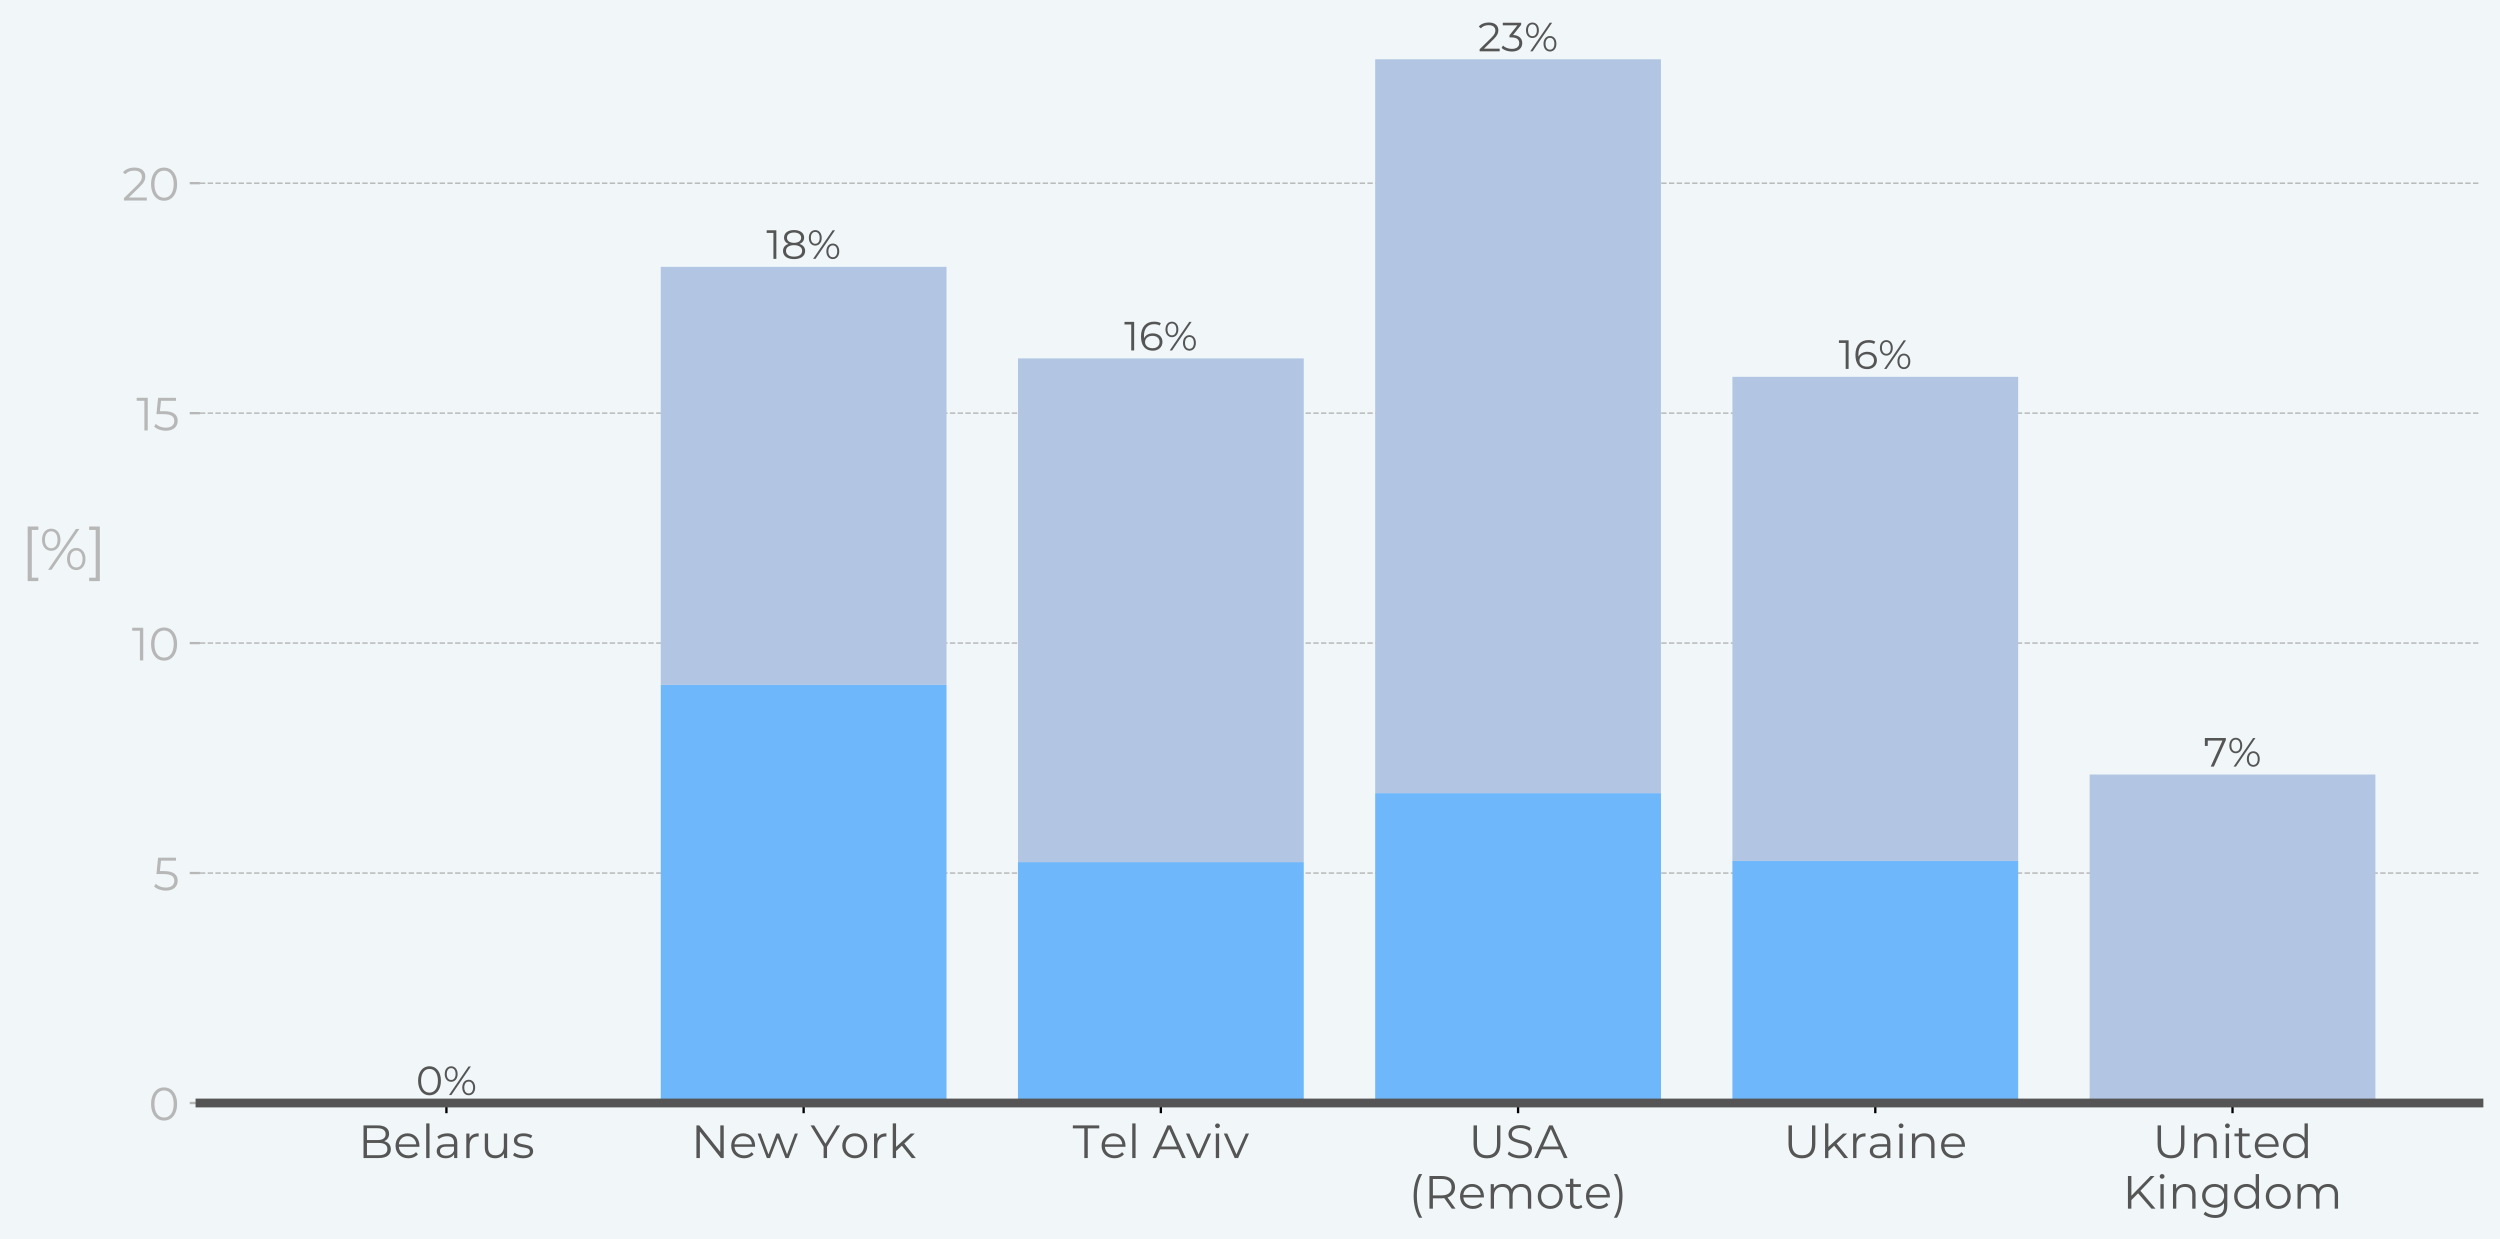
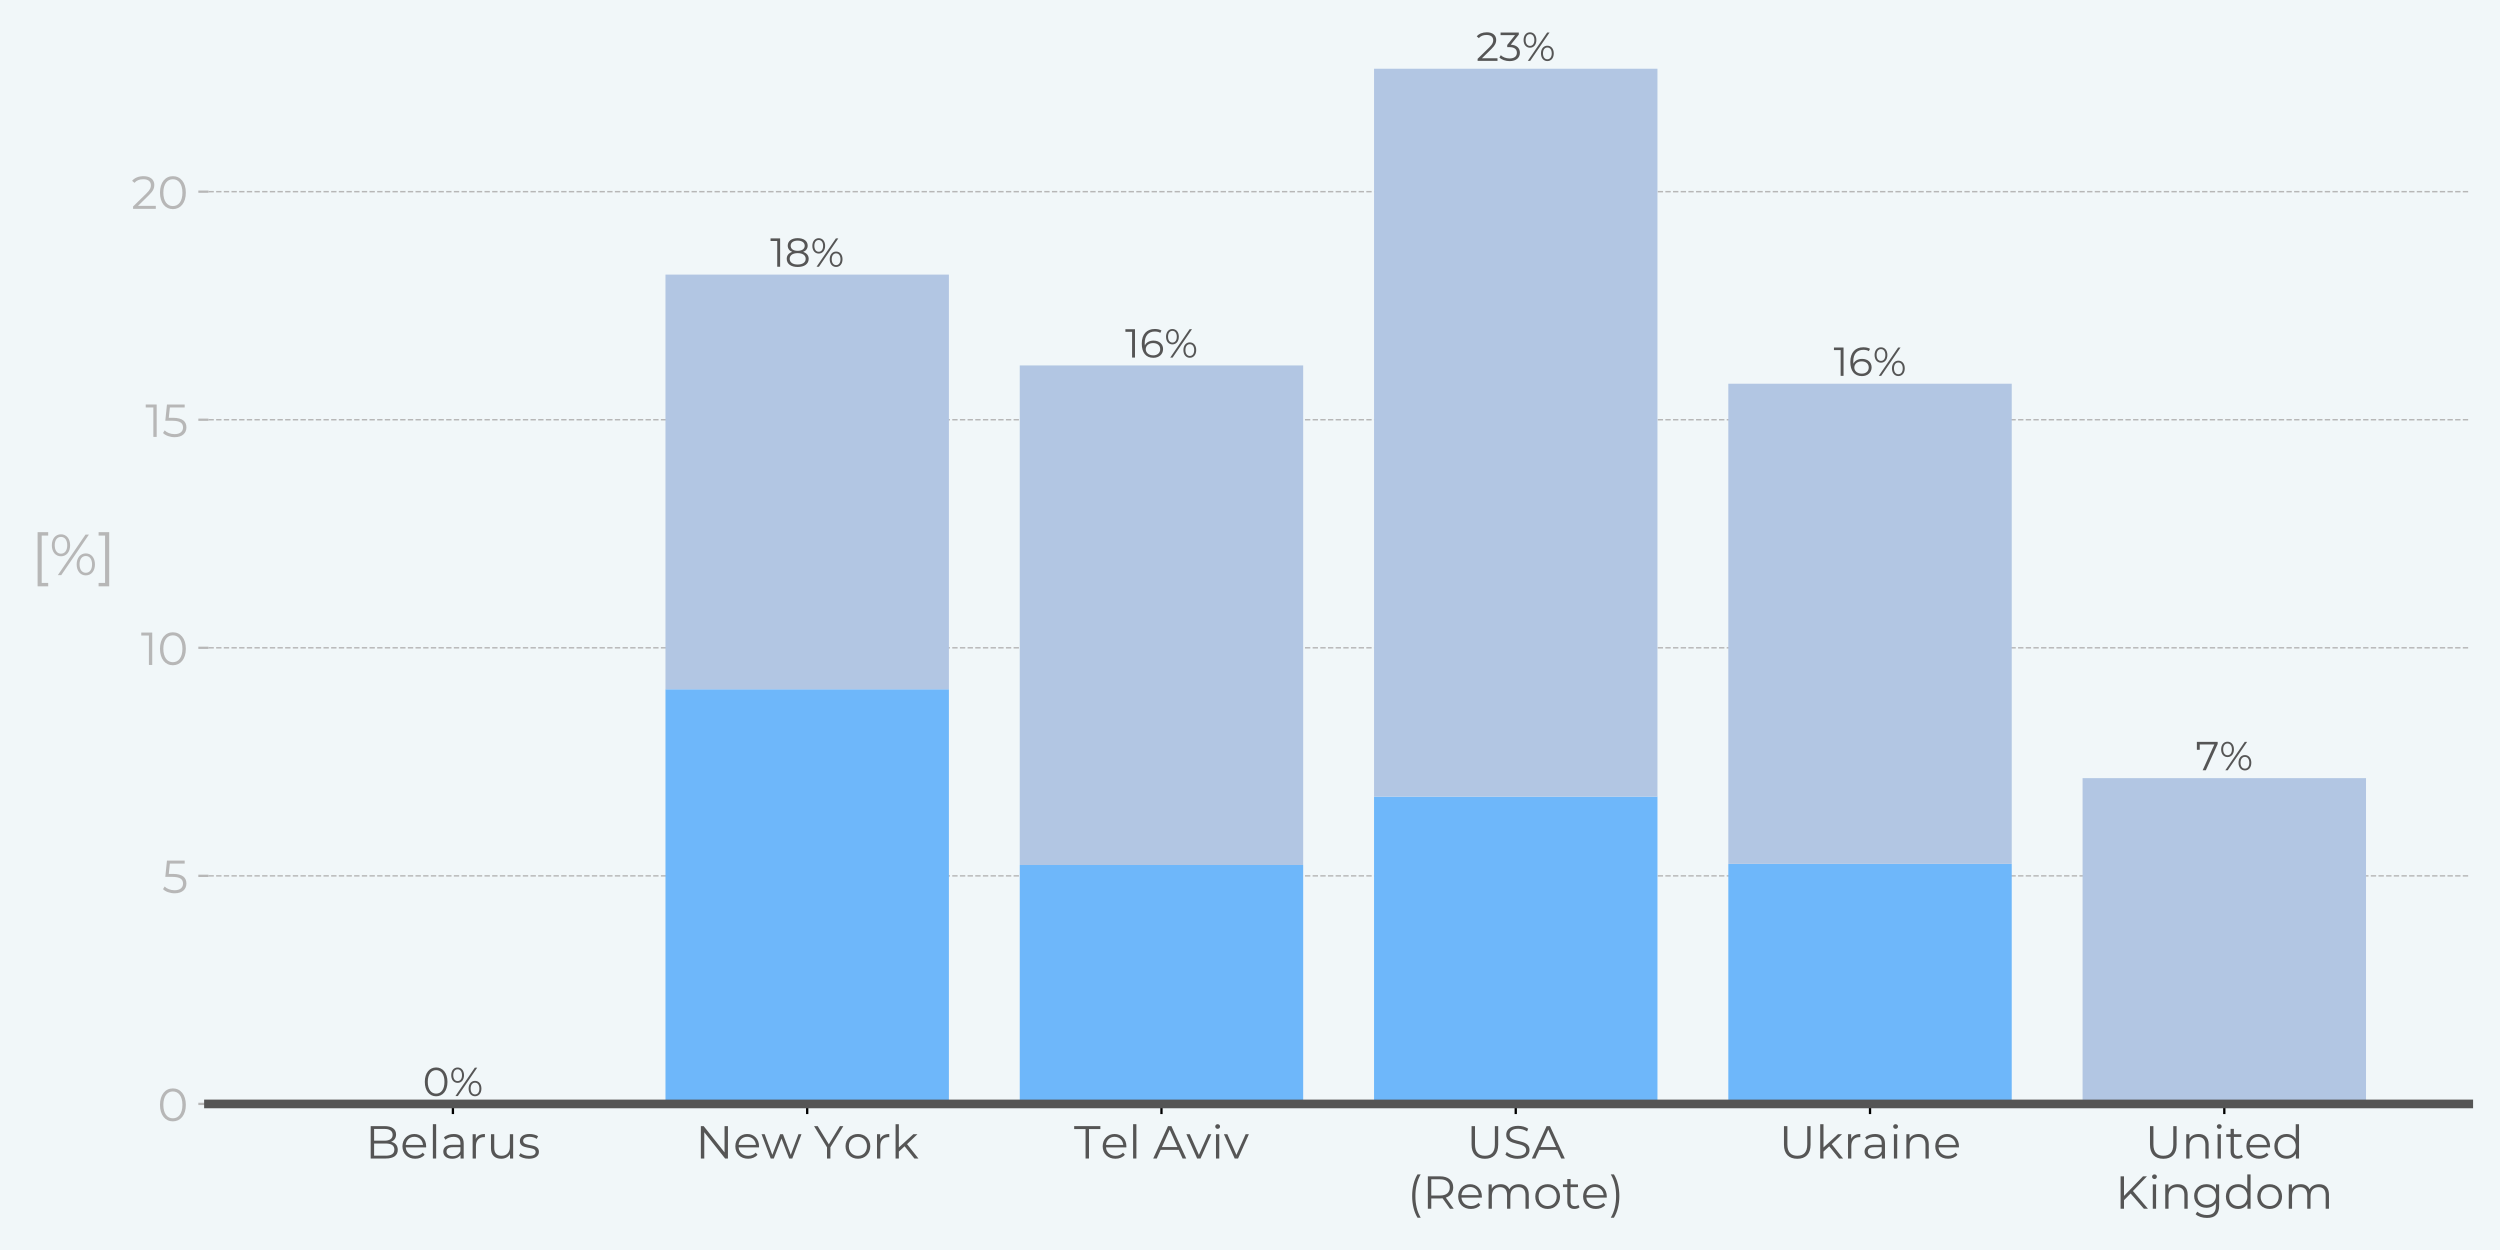
- <svg xmlns="http://www.w3.org/2000/svg" xmlns:xlink="http://www.w3.org/1999/xlink" width="856.885pt" height="424.667pt" viewBox="0 0 856.885 424.667" version="1.1">
+ <svg xmlns="http://www.w3.org/2000/svg" xmlns:xlink="http://www.w3.org/1999/xlink" width="864pt" height="432pt" viewBox="0 0 864 432" version="1.1">
  <defs>
    <style type="text/css">*{stroke-linejoin: round; stroke-linecap: butt}</style>
  </defs>
  <g id="figure_1">
    <g id="patch_1">
-       <path d="M 0 424.667  L 856.885 424.667  L 856.885 0  L 0 0  z " style="fill: #f1f7f9" />
+       <path d="M 0 432  L 864 432  L 864 0  L 0 0  z " style="fill: #f1f7f9" />
    </g>
    <g id="axes_1">
      <g id="patch_2">
-         <path d="M 68.53 378.057  L 849.685 378.057  L 849.685 20.305  L 68.53 20.305  z " style="fill: #f1f7f9" />
+         <path d="M 72.045 381.512  L 853.2 381.512  L 853.2 23.76  L 72.045 23.76  z " style="fill: #f1f7f9" />
      </g>
      <g id="matplotlib.axis_1">
        <g id="xtick_1">
          <g id="line2d_1">
            <defs>
-               <path id="m0fc521ccc3" d="M 0 0  L 0 3.5  " style="stroke: #000000; stroke-width: 0.8" />
+               <path id="me06972fac5" d="M 0 0  L 0 3.5  " style="stroke: #000000; stroke-width: 0.8" />
            </defs>
            <g>
-               <use xlink:href="#m0fc521ccc3" x="153.012" y="378.057" style="stroke: #000000; stroke-width: 0.8" />
+               <use xlink:href="#me06972fac5" x="156.527" y="381.512" style="stroke: #000000; stroke-width: 0.8" />
            </g>
          </g>
          <g id="text_1">
-             <g style="fill: #555555" transform="translate(122.771 396.9298)scale(0.16 -0.16)">
+             <g style="fill: #555555" transform="translate(126.286 400.3845)scale(0.16 -0.16)">
              <defs>
                <path id="Montserrat-Regular-42" d="M 3552 2310  C 3962 2477 4237 2816 4237 3328  C 4237 4058 3661 4480 2662 4480  L 730 4480  L 730 0  L 2790 0  C 3910 0 4474 435 4474 1197  C 4474 1805 4128 2182 3552 2310  z M 2630 4090  C 3347 4090 3763 3814 3763 3277  C 3763 2739 3347 2464 2630 2464  L 1203 2464  L 1203 4090  L 2630 4090  z M 2784 390  L 1203 390  L 1203 2074  L 2784 2074  C 3571 2074 4000 1818 4000 1235  C 4000 646 3571 390 2784 390  z " transform="scale(0.015625)" />
                <path id="Montserrat-Regular-65" d="M 3571 1683  C 3571 2694 2886 3392 1939 3392  C 992 3392 294 2682 294 1683  C 294 685 1011 -32 2061 -32  C 2592 -32 3059 160 3360 518  L 3104 813  C 2848 518 2483 371 2074 371  C 1338 371 800 838 749 1542  L 3565 1542  C 3565 1594 3571 1645 3571 1683  z M 1939 3002  C 2598 3002 3078 2541 3136 1882  L 749 1882  C 806 2541 1286 3002 1939 3002  z " transform="scale(0.015625)" />
                <path id="Montserrat-Regular-6c" d="M 634 0  L 1088 0  L 1088 4749  L 634 4749  L 634 0  z " transform="scale(0.015625)" />
                <path id="Montserrat-Regular-61" d="M 1811 3392  C 1280 3392 781 3226 442 2938  L 646 2598  C 922 2842 1331 2995 1766 2995  C 2394 2995 2720 2682 2720 2106  L 2720 1901  L 1651 1901  C 685 1901 352 1466 352 947  C 352 365 819 -32 1581 -32  C 2138 -32 2534 179 2739 525  L 2739 0  L 3174 0  L 3174 2086  C 3174 2957 2682 3392 1811 3392  z M 1651 326  C 1114 326 800 570 800 960  C 800 1306 1011 1562 1664 1562  L 2720 1562  L 2720 1011  C 2541 570 2163 326 1651 326  z " transform="scale(0.015625)" />
                <path id="Montserrat-Regular-72" d="M 1069 2707  L 1069 3366  L 634 3366  L 634 0  L 1088 0  L 1088 1715  C 1088 2509 1517 2957 2221 2957  C 2253 2957 2291 2950 2330 2950  L 2330 3392  C 1709 3392 1280 3155 1069 2707  z " transform="scale(0.015625)" />
                <path id="Montserrat-Regular-75" d="M 3213 3366  L 3213 1600  C 3213 832 2771 378 2067 378  C 1427 378 1056 742 1056 1459  L 1056 3366  L 602 3366  L 602 1414  C 602 448 1165 -32 2022 -32  C 2560 -32 2995 205 3232 614  L 3232 0  L 3667 0  L 3667 3366  L 3213 3366  z " transform="scale(0.015625)" />
                <path id="Montserrat-Regular-73" d="M 1536 -32  C 2413 -32 2925 346 2925 928  C 2925 2221 742 1536 742 2445  C 742 2765 1011 3002 1619 3002  C 1965 3002 2317 2918 2611 2714  L 2810 3078  C 2528 3270 2054 3392 1619 3392  C 762 3392 288 2982 288 2432  C 288 1101 2470 1792 2470 915  C 2470 582 2208 365 1568 365  C 1094 365 640 531 371 742  L 166 384  C 442 147 979 -32 1536 -32  z " transform="scale(0.015625)" />
              </defs>
              <use xlink:href="#Montserrat-Regular-42" />
              <use xlink:href="#Montserrat-Regular-65" x="75.4" />
              <use xlink:href="#Montserrat-Regular-6c" x="135.8" />
              <use xlink:href="#Montserrat-Regular-61" x="162.7" />
              <use xlink:href="#Montserrat-Regular-72" x="221.7" />
              <use xlink:href="#Montserrat-Regular-75" x="261.8" />
              <use xlink:href="#Montserrat-Regular-73" x="329.1" />
            </g>
          </g>
        </g>
        <g id="xtick_2">
          <g id="line2d_2">
            <g>
-               <use xlink:href="#m0fc521ccc3" x="275.45" y="378.057" style="stroke: #000000; stroke-width: 0.8" />
+               <use xlink:href="#me06972fac5" x="278.965" y="381.512" style="stroke: #000000; stroke-width: 0.8" />
            </g>
          </g>
          <g id="text_2">
-             <g style="fill: #555555" transform="translate(236.8741 396.9298)scale(0.16 -0.16)">
+             <g style="fill: #555555" transform="translate(240.3891 400.3845)scale(0.16 -0.16)">
              <defs>
                <path id="Montserrat-Regular-4e" d="M 4006 4480  L 4006 845  L 1120 4480  L 730 4480  L 730 0  L 1203 0  L 1203 3635  L 4083 0  L 4474 0  L 4474 4480  L 4006 4480  z " transform="scale(0.015625)" />
                <path id="Montserrat-Regular-77" d="M 5158 3366  L 4090 506  L 3014 3366  L 2624 3366  L 1542 506  L 486 3366  L 51 3366  L 1318 0  L 1747 0  L 2810 2758  L 3872 0  L 4301 0  L 5574 3366  L 5158 3366  z " transform="scale(0.015625)" />
                <path id="Montserrat-Regular-20" transform="scale(0.015625)" />
                <path id="Montserrat-Regular-59" d="M 4058 4480  L 3584 4480  L 2048 1965  L 512 4480  L 6 4480  L 1798 1549  L 1798 0  L 2266 0  L 2266 1549  L 4058 4480  z " transform="scale(0.015625)" />
                <path id="Montserrat-Regular-6f" d="M 2010 -32  C 2995 -32 3718 685 3718 1683  C 3718 2682 2995 3392 2010 3392  C 1024 3392 294 2682 294 1683  C 294 685 1024 -32 2010 -32  z M 2010 371  C 1293 371 755 896 755 1683  C 755 2470 1293 2995 2010 2995  C 2726 2995 3258 2470 3258 1683  C 3258 896 2726 371 2010 371  z " transform="scale(0.015625)" />
                <path id="Montserrat-Regular-6b" d="M 3238 0  L 3795 0  L 2221 1990  L 3661 3366  L 3098 3366  L 1088 1530  L 1088 4749  L 634 4749  L 634 0  L 1088 0  L 1088 960  L 1882 1690  L 3238 0  z " transform="scale(0.015625)" />
              </defs>
              <use xlink:href="#Montserrat-Regular-4e" />
              <use xlink:href="#Montserrat-Regular-65" x="81.3" />
              <use xlink:href="#Montserrat-Regular-77" x="141.7" />
              <use xlink:href="#Montserrat-Regular-20" x="229.6" />
              <use xlink:href="#Montserrat-Regular-59" x="255.8" />
              <use xlink:href="#Montserrat-Regular-6f" x="319.3" />
              <use xlink:href="#Montserrat-Regular-72" x="382" />
              <use xlink:href="#Montserrat-Regular-6b" x="422.1" />
            </g>
          </g>
        </g>
        <g id="xtick_3">
          <g id="line2d_3">
            <g>
-               <use xlink:href="#m0fc521ccc3" x="397.888" y="378.057" style="stroke: #000000; stroke-width: 0.8" />
+               <use xlink:href="#me06972fac5" x="401.403" y="381.512" style="stroke: #000000; stroke-width: 0.8" />
            </g>
          </g>
          <g id="text_3">
-             <g style="fill: #555555" transform="translate(367.6535 396.9298)scale(0.16 -0.16)">
+             <g style="fill: #555555" transform="translate(371.1685 400.3845)scale(0.16 -0.16)">
              <defs>
                <path id="Montserrat-Regular-54" d="M 1600 0  L 2074 0  L 2074 4070  L 3648 4070  L 3648 4480  L 26 4480  L 26 4070  L 1600 4070  L 1600 0  z " transform="scale(0.015625)" />
                <path id="Montserrat-Regular-41" d="M 4077 0  L 4576 0  L 2528 4480  L 2061 4480  L 13 0  L 506 0  L 1043 1197  L 3539 1197  L 4077 0  z M 1216 1581  L 2291 3987  L 3366 1581  L 1216 1581  z " transform="scale(0.015625)" />
                <path id="Montserrat-Regular-76" d="M 3014 3366  L 1741 499  L 480 3366  L 6 3366  L 1498 0  L 1965 0  L 3462 3366  L 3014 3366  z " transform="scale(0.015625)" />
                <path id="Montserrat-Regular-69" d="M 864 4102  C 1056 4102 1197 4250 1197 4435  C 1197 4608 1050 4749 864 4749  C 678 4749 531 4602 531 4429  C 531 4250 678 4102 864 4102  z M 634 0  L 1088 0  L 1088 3366  L 634 3366  L 634 0  z " transform="scale(0.015625)" />
              </defs>
              <use xlink:href="#Montserrat-Regular-54" />
              <use xlink:href="#Montserrat-Regular-65" x="57.4" />
              <use xlink:href="#Montserrat-Regular-6c" x="117.8" />
              <use xlink:href="#Montserrat-Regular-20" x="144.7" />
              <use xlink:href="#Montserrat-Regular-41" x="170.9" />
              <use xlink:href="#Montserrat-Regular-76" x="242.6" />
              <use xlink:href="#Montserrat-Regular-69" x="296.8" />
              <use xlink:href="#Montserrat-Regular-76" x="323.7" />
            </g>
          </g>
        </g>
        <g id="xtick_4">
          <g id="line2d_4">
            <g>
-               <use xlink:href="#m0fc521ccc3" x="520.327" y="378.057" style="stroke: #000000; stroke-width: 0.8" />
+               <use xlink:href="#me06972fac5" x="523.842" y="381.512" style="stroke: #000000; stroke-width: 0.8" />
            </g>
          </g>
          <g id="text_4">
-             <g style="fill: #555555" transform="translate(503.334 396.9298)scale(0.16 -0.16)">
+             <g style="fill: #555555" transform="translate(506.849 400.3845)scale(0.16 -0.16)">
              <defs>
                <path id="Montserrat-Regular-55" d="M 2534 -38  C 3680 -38 4371 627 4371 1914  L 4371 4480  L 3910 4480  L 3910 1933  C 3910 870 3411 384 2534 384  C 1664 384 1165 870 1165 1933  L 1165 4480  L 691 4480  L 691 1914  C 691 627 1389 -38 2534 -38  z " transform="scale(0.015625)" />
                <path id="Montserrat-Regular-53" d="M 1965 -38  C 3110 -38 3635 525 3635 1184  C 3635 2816 877 2074 877 3302  C 877 3750 1242 4115 2061 4115  C 2458 4115 2906 3994 3290 3744  L 3450 4122  C 3091 4371 2566 4518 2061 4518  C 922 4518 410 3949 410 3290  C 410 1632 3168 2387 3168 1158  C 3168 717 2803 365 1965 365  C 1376 365 806 595 486 909  L 301 544  C 634 198 1293 -38 1965 -38  z " transform="scale(0.015625)" />
              </defs>
              <use xlink:href="#Montserrat-Regular-55" />
              <use xlink:href="#Montserrat-Regular-53" x="79.2" />
              <use xlink:href="#Montserrat-Regular-41" x="140.7" />
            </g>
-             <g style="fill: #555555" transform="translate(482.8615 414.2818)scale(0.16 -0.16)">
+             <g style="fill: #555555" transform="translate(486.3765 417.7365)scale(0.16 -0.16)">
              <defs>
                <path id="Montserrat-Regular-28" d="M 1408 -1242  L 1843 -1242  C 1338 -365 1114 614 1114 1754  C 1114 2893 1338 3872 1843 4749  L 1408 4749  C 934 3987 666 2931 666 1754  C 666 576 934 -467 1408 -1242  z " transform="scale(0.015625)" />
                <path id="Montserrat-Regular-52" d="M 4307 0  L 3213 1536  C 3866 1747 4237 2240 4237 2944  C 4237 3904 3546 4480 2406 4480  L 730 4480  L 730 0  L 1203 0  L 1203 1421  L 2406 1421  C 2534 1421 2650 1427 2765 1440  L 3789 0  L 4307 0  z M 2394 1824  L 1203 1824  L 1203 4070  L 2394 4070  C 3290 4070 3763 3661 3763 2944  C 3763 2240 3290 1824 2394 1824  z " transform="scale(0.015625)" />
                <path id="Montserrat-Regular-6d" d="M 4832 3392  C 4224 3392 3744 3117 3501 2682  C 3296 3155 2861 3392 2304 3392  C 1741 3392 1306 3155 1069 2752  L 1069 3366  L 634 3366  L 634 0  L 1088 0  L 1088 1766  C 1088 2534 1530 2982 2214 2982  C 2829 2982 3187 2618 3187 1907  L 3187 0  L 3642 0  L 3642 1766  C 3642 2534 4077 2982 4768 2982  C 5376 2982 5734 2618 5734 1907  L 5734 0  L 6189 0  L 6189 1952  C 6189 2918 5651 3392 4832 3392  z " transform="scale(0.015625)" />
                <path id="Montserrat-Regular-74" d="M 2246 531  C 2118 416 1933 358 1747 358  C 1370 358 1165 576 1165 973  L 1165 2982  L 2189 2982  L 2189 3366  L 1165 3366  L 1165 4102  L 710 4102  L 710 3366  L 109 3366  L 109 2982  L 710 2982  L 710 947  C 710 326 1062 -32 1696 -32  C 1958 -32 2227 45 2406 205  L 2246 531  z " transform="scale(0.015625)" />
                <path id="Montserrat-Regular-29" d="M 691 -1242  C 1171 -467 1440 576 1440 1754  C 1440 2931 1171 3987 691 4749  L 256 4749  C 768 3872 992 2893 992 1754  C 992 614 768 -365 256 -1242  L 691 -1242  z " transform="scale(0.015625)" />
              </defs>
              <use xlink:href="#Montserrat-Regular-28" />
              <use xlink:href="#Montserrat-Regular-52" x="32.9" />
              <use xlink:href="#Montserrat-Regular-65" x="105.2" />
              <use xlink:href="#Montserrat-Regular-6d" x="165.6" />
              <use xlink:href="#Montserrat-Regular-6f" x="271.7" />
              <use xlink:href="#Montserrat-Regular-74" x="334.4" />
              <use xlink:href="#Montserrat-Regular-65" x="375" />
              <use xlink:href="#Montserrat-Regular-29" x="435.4" />
            </g>
          </g>
        </g>
        <g id="xtick_5">
          <g id="line2d_5">
            <g>
-               <use xlink:href="#m0fc521ccc3" x="642.765" y="378.057" style="stroke: #000000; stroke-width: 0.8" />
+               <use xlink:href="#me06972fac5" x="646.28" y="381.512" style="stroke: #000000; stroke-width: 0.8" />
            </g>
          </g>
          <g id="text_5">
-             <g style="fill: #555555" transform="translate(611.2921 396.9298)scale(0.16 -0.16)">
+             <g style="fill: #555555" transform="translate(614.8071 400.3845)scale(0.16 -0.16)">
              <defs>
                <path id="Montserrat-Regular-6e" d="M 2349 3392  C 1766 3392 1312 3155 1069 2746  L 1069 3366  L 634 3366  L 634 0  L 1088 0  L 1088 1766  C 1088 2534 1542 2982 2266 2982  C 2906 2982 3277 2618 3277 1907  L 3277 0  L 3731 0  L 3731 1952  C 3731 2918 3168 3392 2349 3392  z " transform="scale(0.015625)" />
              </defs>
              <use xlink:href="#Montserrat-Regular-55" />
              <use xlink:href="#Montserrat-Regular-6b" x="79.2" />
              <use xlink:href="#Montserrat-Regular-72" x="139.3" />
              <use xlink:href="#Montserrat-Regular-61" x="179.4" />
              <use xlink:href="#Montserrat-Regular-69" x="238.4" />
              <use xlink:href="#Montserrat-Regular-6e" x="265.3" />
              <use xlink:href="#Montserrat-Regular-65" x="333" />
            </g>
          </g>
        </g>
        <g id="xtick_6">
          <g id="line2d_6">
            <g>
-               <use xlink:href="#m0fc521ccc3" x="765.203" y="378.057" style="stroke: #000000; stroke-width: 0.8" />
+               <use xlink:href="#me06972fac5" x="768.718" y="381.512" style="stroke: #000000; stroke-width: 0.8" />
            </g>
          </g>
          <g id="text_6">
-             <g style="fill: #555555" transform="translate(737.794 396.9298)scale(0.16 -0.16)">
+             <g style="fill: #555555" transform="translate(741.309 400.3845)scale(0.16 -0.16)">
              <defs>
                <path id="Montserrat-Regular-64" d="M 3251 4749  L 3251 2726  C 2970 3162 2509 3392 1971 3392  C 1011 3392 294 2701 294 1683  C 294 666 1011 -32 1971 -32  C 2528 -32 2995 211 3270 666  L 3270 0  L 3706 0  L 3706 4749  L 3251 4749  z M 2010 371  C 1293 371 755 896 755 1683  C 755 2470 1293 2995 2010 2995  C 2720 2995 3258 2470 3258 1683  C 3258 896 2720 371 2010 371  z " transform="scale(0.015625)" />
              </defs>
              <use xlink:href="#Montserrat-Regular-55" />
              <use xlink:href="#Montserrat-Regular-6e" x="79.2" />
              <use xlink:href="#Montserrat-Regular-69" x="146.9" />
              <use xlink:href="#Montserrat-Regular-74" x="173.8" />
              <use xlink:href="#Montserrat-Regular-65" x="214.4" />
              <use xlink:href="#Montserrat-Regular-64" x="274.8" />
            </g>
-             <g style="fill: #555555" transform="translate(727.5315 414.2818)scale(0.16 -0.16)">
+             <g style="fill: #555555" transform="translate(731.0465 417.7365)scale(0.16 -0.16)">
              <defs>
                <path id="Montserrat-Regular-4b" d="M 3949 0  L 4512 0  L 2438 2451  L 4378 4480  L 3834 4480  L 1203 1773  L 1203 4480  L 730 4480  L 730 0  L 1203 0  L 1203 1178  L 2118 2106  L 3949 0  z " transform="scale(0.015625)" />
                <path id="Montserrat-Regular-67" d="M 3315 3366  L 3315 2720  C 3034 3162 2547 3392 1984 3392  C 1024 3392 294 2733 294 1766  C 294 800 1024 128 1984 128  C 2534 128 3014 352 3296 781  L 3296 352  C 3296 -480 2906 -870 2054 -870  C 1536 -870 1050 -698 730 -410  L 499 -755  C 851 -1088 1453 -1274 2067 -1274  C 3181 -1274 3750 -749 3750 410  L 3750 3366  L 3315 3366  z M 2029 531  C 1286 531 755 1037 755 1766  C 755 2496 1286 2995 2029 2995  C 2771 2995 3309 2496 3309 1766  C 3309 1037 2771 531 2029 531  z " transform="scale(0.015625)" />
              </defs>
              <use xlink:href="#Montserrat-Regular-4b" />
              <use xlink:href="#Montserrat-Regular-69" x="71.1" />
              <use xlink:href="#Montserrat-Regular-6e" x="98" />
              <use xlink:href="#Montserrat-Regular-67" x="165.7" />
              <use xlink:href="#Montserrat-Regular-64" x="234.3" />
              <use xlink:href="#Montserrat-Regular-6f" x="302.1" />
              <use xlink:href="#Montserrat-Regular-6d" x="364.8" />
            </g>
          </g>
        </g>
      </g>
      <g id="matplotlib.axis_2">
        <g id="ytick_1">
          <g id="line2d_7">
-             <path d="M 68.53 378.057  L 849.685 378.057  " clip-path="url(#p1a3e13f0b2)" style="fill: none; stroke-dasharray: 1.85,0.8; stroke-dashoffset: 0; stroke: #b7b7b7; stroke-width: 0.5" />
+             <path d="M 72.045 381.512  L 853.2 381.512  " clip-path="url(#p0a7e6f81b8)" style="fill: none; stroke-dasharray: 1.85,0.8; stroke-dashoffset: 0; stroke: #b7b7b7; stroke-width: 0.5" />
          </g>
          <g id="line2d_8">
            <defs>
-               <path id="m23884f35d0" d="M 0 0  L -3.5 0  " style="stroke: #b7b7b7; stroke-width: 0.8" />
+               <path id="mbab32d7c74" d="M 0 0  L -3.5 0  " style="stroke: #b7b7b7; stroke-width: 0.8" />
            </defs>
            <g>
-               <use xlink:href="#m23884f35d0" x="68.53" y="378.057" style="fill: #b7b7b7; stroke: #b7b7b7; stroke-width: 0.8" />
+               <use xlink:href="#mbab32d7c74" x="72.045" y="381.512" style="fill: #b7b7b7; stroke: #b7b7b7; stroke-width: 0.8" />
            </g>
          </g>
          <g id="text_7">
-             <g style="fill: #b7b7b7" transform="translate(50.9375 383.9936)scale(0.16 -0.16)">
+             <g style="fill: #b7b7b7" transform="translate(54.4525 387.4482)scale(0.16 -0.16)">
              <defs>
                <path id="Montserrat-Regular-30" d="M 2118 -38  C 3155 -38 3910 813 3910 2240  C 3910 3667 3155 4518 2118 4518  C 1082 4518 333 3667 333 2240  C 333 813 1082 -38 2118 -38  z M 2118 384  C 1338 384 800 1043 800 2240  C 800 3437 1338 4096 2118 4096  C 2899 4096 3437 3437 3437 2240  C 3437 1043 2899 384 2118 384  z " transform="scale(0.015625)" />
              </defs>
              <use xlink:href="#Montserrat-Regular-30" />
            </g>
          </g>
        </g>
        <g id="ytick_2">
          <g id="line2d_9">
-             <path d="M 68.53 299.24  L 849.685 299.24  " clip-path="url(#p1a3e13f0b2)" style="fill: none; stroke-dasharray: 1.85,0.8; stroke-dashoffset: 0; stroke: #b7b7b7; stroke-width: 0.5" />
+             <path d="M 72.045 302.695  L 853.2 302.695  " clip-path="url(#p0a7e6f81b8)" style="fill: none; stroke-dasharray: 1.85,0.8; stroke-dashoffset: 0; stroke: #b7b7b7; stroke-width: 0.5" />
          </g>
          <g id="line2d_10">
            <g>
-               <use xlink:href="#m23884f35d0" x="68.53" y="299.24" style="fill: #b7b7b7; stroke: #b7b7b7; stroke-width: 0.8" />
+               <use xlink:href="#mbab32d7c74" x="72.045" y="302.695" style="fill: #b7b7b7; stroke: #b7b7b7; stroke-width: 0.8" />
            </g>
          </g>
          <g id="text_8">
-             <g style="fill: #b7b7b7" transform="translate(52.475 305.1763)scale(0.16 -0.16)">
+             <g style="fill: #b7b7b7" transform="translate(55.99 308.631)scale(0.16 -0.16)">
              <defs>
                <path id="Montserrat-Regular-35" d="M 1510 2643  L 934 2643  L 1088 4070  L 3136 4070  L 3136 4480  L 685 4480  L 454 2234  L 1408 2234  C 2547 2234 2906 1875 2906 1299  C 2906 755 2502 384 1741 384  C 1165 384 653 602 365 902  L 141 538  C 486 186 1101 -38 1747 -38  C 2842 -38 3373 557 3373 1318  C 3373 2112 2861 2643 1510 2643  z " transform="scale(0.015625)" />
              </defs>
              <use xlink:href="#Montserrat-Regular-35" />
            </g>
          </g>
        </g>
        <g id="ytick_3">
          <g id="line2d_11">
-             <path d="M 68.53 220.423  L 849.685 220.423  " clip-path="url(#p1a3e13f0b2)" style="fill: none; stroke-dasharray: 1.85,0.8; stroke-dashoffset: 0; stroke: #b7b7b7; stroke-width: 0.5" />
+             <path d="M 72.045 223.878  L 853.2 223.878  " clip-path="url(#p0a7e6f81b8)" style="fill: none; stroke-dasharray: 1.85,0.8; stroke-dashoffset: 0; stroke: #b7b7b7; stroke-width: 0.5" />
          </g>
          <g id="line2d_12">
            <g>
-               <use xlink:href="#m23884f35d0" x="68.53" y="220.423" style="fill: #b7b7b7; stroke: #b7b7b7; stroke-width: 0.8" />
+               <use xlink:href="#mbab32d7c74" x="72.045" y="223.878" style="fill: #b7b7b7; stroke: #b7b7b7; stroke-width: 0.8" />
            </g>
          </g>
          <g id="text_9">
-             <g style="fill: #b7b7b7" transform="translate(45.1625 226.3591)scale(0.16 -0.16)">
+             <g style="fill: #b7b7b7" transform="translate(48.6775 229.8138)scale(0.16 -0.16)">
              <defs>
                <path id="Montserrat-Regular-31" d="M 58 4480  L 58 4070  L 1114 4070  L 1114 0  L 1574 0  L 1574 4480  L 58 4480  z " transform="scale(0.015625)" />
              </defs>
              <use xlink:href="#Montserrat-Regular-31" />
              <use xlink:href="#Montserrat-Regular-30" x="36.1" />
            </g>
          </g>
        </g>
        <g id="ytick_4">
          <g id="line2d_13">
-             <path d="M 68.53 141.606  L 849.685 141.606  " clip-path="url(#p1a3e13f0b2)" style="fill: none; stroke-dasharray: 1.85,0.8; stroke-dashoffset: 0; stroke: #b7b7b7; stroke-width: 0.5" />
+             <path d="M 72.045 145.06  L 853.2 145.06  " clip-path="url(#p0a7e6f81b8)" style="fill: none; stroke-dasharray: 1.85,0.8; stroke-dashoffset: 0; stroke: #b7b7b7; stroke-width: 0.5" />
          </g>
          <g id="line2d_14">
            <g>
-               <use xlink:href="#m23884f35d0" x="68.53" y="141.606" style="fill: #b7b7b7; stroke: #b7b7b7; stroke-width: 0.8" />
+               <use xlink:href="#mbab32d7c74" x="72.045" y="145.06" style="fill: #b7b7b7; stroke: #b7b7b7; stroke-width: 0.8" />
            </g>
          </g>
          <g id="text_10">
-             <g style="fill: #b7b7b7" transform="translate(46.7 147.5419)scale(0.16 -0.16)">
+             <g style="fill: #b7b7b7" transform="translate(50.215 150.9965)scale(0.16 -0.16)">
              <use xlink:href="#Montserrat-Regular-31" />
              <use xlink:href="#Montserrat-Regular-35" x="36.1" />
            </g>
          </g>
        </g>
        <g id="ytick_5">
          <g id="line2d_15">
-             <path d="M 68.53 62.788  L 849.685 62.788  " clip-path="url(#p1a3e13f0b2)" style="fill: none; stroke-dasharray: 1.85,0.8; stroke-dashoffset: 0; stroke: #b7b7b7; stroke-width: 0.5" />
+             <path d="M 72.045 66.243  L 853.2 66.243  " clip-path="url(#p0a7e6f81b8)" style="fill: none; stroke-dasharray: 1.85,0.8; stroke-dashoffset: 0; stroke: #b7b7b7; stroke-width: 0.5" />
          </g>
          <g id="line2d_16">
            <g>
-               <use xlink:href="#m23884f35d0" x="68.53" y="62.788" style="fill: #b7b7b7; stroke: #b7b7b7; stroke-width: 0.8" />
+               <use xlink:href="#mbab32d7c74" x="72.045" y="66.243" style="fill: #b7b7b7; stroke: #b7b7b7; stroke-width: 0.8" />
            </g>
          </g>
          <g id="text_11">
-             <g style="fill: #b7b7b7" transform="translate(41.85 68.72461)scale(0.16 -0.16)">
+             <g style="fill: #b7b7b7" transform="translate(45.365 72.1793)scale(0.16 -0.16)">
              <defs>
                <path id="Montserrat-Regular-32" d="M 928 410  L 2451 1907  C 3053 2496 3187 2880 3187 3309  C 3187 4058 2611 4518 1702 4518  C 1018 4518 461 4288 115 3878  L 442 3597  C 736 3936 1139 4096 1664 4096  C 2349 4096 2714 3776 2714 3258  C 2714 2950 2618 2650 2112 2150  L 250 326  L 250 0  L 3392 0  L 3392 410  L 928 410  z " transform="scale(0.015625)" />
              </defs>
              <use xlink:href="#Montserrat-Regular-32" />
              <use xlink:href="#Montserrat-Regular-30" x="56.8" />
            </g>
          </g>
        </g>
        <g id="text_12">
-           <g style="fill: #b7b7b7" transform="translate(7.2 195.3001)scale(0.2 -0.2)">
+           <g style="fill: #b7b7b7" transform="translate(10.715 198.7548)scale(0.2 -0.2)">
            <defs>
              <path id="Montserrat-Regular-5b" d="M 730 -1242  L 1901 -1242  L 1901 -864  L 1184 -864  L 1184 4371  L 1901 4371  L 1901 4749  L 730 4749  L 730 -1242  z " transform="scale(0.015625)" />
              <path id="Montserrat-Regular-25" d="M 1280 2080  C 1875 2080 2291 2560 2291 3296  C 2291 4032 1875 4512 1280 4512  C 678 4512 269 4026 269 3296  C 269 2566 678 2080 1280 2080  z M 934 0  L 1312 0  L 4371 4480  L 3994 4480  L 934 0  z M 1280 2368  C 858 2368 589 2720 589 3296  C 589 3872 858 4224 1280 4224  C 1696 4224 1971 3878 1971 3296  C 1971 2714 1696 2368 1280 2368  z M 4026 -32  C 4627 -32 5037 454 5037 1184  C 5037 1914 4627 2400 4026 2400  C 3430 2400 3014 1914 3014 1184  C 3014 454 3430 -32 4026 -32  z M 4026 256  C 3610 256 3334 602 3334 1184  C 3334 1766 3610 2112 4026 2112  C 4448 2112 4717 1760 4717 1184  C 4717 608 4448 256 4026 256  z " transform="scale(0.015625)" />
              <path id="Montserrat-Regular-5d" d="M 1306 -1242  L 1306 4749  L 134 4749  L 134 4371  L 851 4371  L 851 -864  L 134 -864  L 134 -1242  L 1306 -1242  z " transform="scale(0.015625)" />
            </defs>
            <use xlink:href="#Montserrat-Regular-5b" />
            <use xlink:href="#Montserrat-Regular-25" x="31.8" />
            <use xlink:href="#Montserrat-Regular-5d" x="114.7" />
          </g>
        </g>
      </g>
      <g id="patch_3">
-         <path d="M 104.037 378.057  L 201.988 378.057  L 201.988 378.057  L 104.037 378.057  z " clip-path="url(#p1a3e13f0b2)" style="fill: #6eb7fa" />
+         <path d="M 107.552 381.512  L 205.503 381.512  L 205.503 381.512  L 107.552 381.512  z " clip-path="url(#p0a7e6f81b8)" style="fill: #6eb7fa" />
      </g>
      <g id="patch_4">
-         <path d="M 226.475 378.057  L 324.426 378.057  L 324.426 234.753  L 226.475 234.753  z " clip-path="url(#p1a3e13f0b2)" style="fill: #6eb7fa" />
+         <path d="M 229.99 381.512  L 327.941 381.512  L 327.941 238.208  L 229.99 238.208  z " clip-path="url(#p0a7e6f81b8)" style="fill: #6eb7fa" />
      </g>
      <g id="patch_5">
-         <path d="M 348.913 378.057  L 446.864 378.057  L 446.864 295.487  L 348.913 295.487  z " clip-path="url(#p1a3e13f0b2)" style="fill: #6eb7fa" />
+         <path d="M 352.428 381.512  L 450.379 381.512  L 450.379 298.942  L 352.428 298.942  z " clip-path="url(#p0a7e6f81b8)" style="fill: #6eb7fa" />
      </g>
      <g id="patch_6">
-         <path d="M 471.351 378.057  L 569.302 378.057  L 569.302 271.85  L 471.351 271.85  z " clip-path="url(#p1a3e13f0b2)" style="fill: #6eb7fa" />
+         <path d="M 474.866 381.512  L 572.817 381.512  L 572.817 275.304  L 474.866 275.304  z " clip-path="url(#p0a7e6f81b8)" style="fill: #6eb7fa" />
      </g>
      <g id="patch_7">
-         <path d="M 593.789 378.057  L 691.74 378.057  L 691.74 295.092  L 593.789 295.092  z " clip-path="url(#p1a3e13f0b2)" style="fill: #6eb7fa" />
+         <path d="M 597.304 381.512  L 695.255 381.512  L 695.255 298.546  L 597.304 298.546  z " clip-path="url(#p0a7e6f81b8)" style="fill: #6eb7fa" />
      </g>
      <g id="patch_8">
-         <path d="M 716.227 378.057  L 814.178 378.057  L 814.178 378.057  L 716.227 378.057  z " clip-path="url(#p1a3e13f0b2)" style="fill: #6eb7fa" />
+         <path d="M 719.742 381.512  L 817.693 381.512  L 817.693 381.512  L 719.742 381.512  z " clip-path="url(#p0a7e6f81b8)" style="fill: #6eb7fa" />
      </g>
      <g id="patch_9">
-         <path d="M 104.037 378.057  L 201.988 378.057  L 201.988 378.057  L 104.037 378.057  z " clip-path="url(#p1a3e13f0b2)" style="fill: #b2c6e3" />
+         <path d="M 107.552 381.512  L 205.503 381.512  L 205.503 381.512  L 107.552 381.512  z " clip-path="url(#p0a7e6f81b8)" style="fill: #b2c6e3" />
      </g>
      <g id="patch_10">
-         <path d="M 226.475 234.753  L 324.426 234.753  L 324.426 91.449  L 226.475 91.449  z " clip-path="url(#p1a3e13f0b2)" style="fill: #b2c6e3" />
+         <path d="M 229.99 238.208  L 327.941 238.208  L 327.941 94.904  L 229.99 94.904  z " clip-path="url(#p0a7e6f81b8)" style="fill: #b2c6e3" />
      </g>
      <g id="patch_11">
-         <path d="M 348.913 295.487  L 446.864 295.487  L 446.864 122.84  L 348.913 122.84  z " clip-path="url(#p1a3e13f0b2)" style="fill: #b2c6e3" />
+         <path d="M 352.428 298.942  L 450.379 298.942  L 450.379 126.294  L 352.428 126.294  z " clip-path="url(#p0a7e6f81b8)" style="fill: #b2c6e3" />
      </g>
      <g id="patch_12">
-         <path d="M 471.351 271.85  L 569.302 271.85  L 569.302 20.305  L 471.351 20.305  z " clip-path="url(#p1a3e13f0b2)" style="fill: #b2c6e3" />
+         <path d="M 474.866 275.304  L 572.817 275.304  L 572.817 23.76  L 474.866 23.76  z " clip-path="url(#p0a7e6f81b8)" style="fill: #b2c6e3" />
      </g>
      <g id="patch_13">
-         <path d="M 593.789 295.092  L 691.74 295.092  L 691.74 129.161  L 593.789 129.161  z " clip-path="url(#p1a3e13f0b2)" style="fill: #b2c6e3" />
+         <path d="M 597.304 298.546  L 695.255 298.546  L 695.255 132.615  L 597.304 132.615  z " clip-path="url(#p0a7e6f81b8)" style="fill: #b2c6e3" />
      </g>
      <g id="patch_14">
-         <path d="M 716.227 378.057  L 814.178 378.057  L 814.178 265.461  L 716.227 265.461  z " clip-path="url(#p1a3e13f0b2)" style="fill: #b2c6e3" />
+         <path d="M 719.742 381.512  L 817.693 381.512  L 817.693 268.916  L 719.742 268.916  z " clip-path="url(#p0a7e6f81b8)" style="fill: #b2c6e3" />
      </g>
      <g id="text_13">
-         <g style="fill: #555555" transform="translate(142.5746 375.3404)scale(0.14 -0.14)">
+         <g style="fill: #555555" transform="translate(146.0896 378.7951)scale(0.14 -0.14)">
          <use xlink:href="#Montserrat-Regular-30" />
          <use xlink:href="#Montserrat-Regular-25" x="66.2" />
        </g>
      </g>
      <g id="text_14">
-         <g style="fill: #555555" transform="translate(262.6546 88.7323)scale(0.14 -0.14)">
+         <g style="fill: #555555" transform="translate(266.1696 92.18699)scale(0.14 -0.14)">
          <defs>
            <path id="Montserrat-Regular-38" d="M 2899 2349  C 3360 2528 3616 2867 3616 3334  C 3616 4064 2982 4518 2035 4518  C 1088 4518 467 4064 467 3334  C 467 2867 717 2528 1171 2349  C 614 2163 307 1786 307 1248  C 307 454 960 -38 2035 -38  C 3104 -38 3776 454 3776 1248  C 3776 1779 3462 2163 2899 2349  z M 928 3322  C 928 3821 1357 4128 2035 4128  C 2707 4128 3149 3821 3149 3315  C 3149 2829 2733 2515 2035 2515  C 1338 2515 928 2829 928 3322  z M 2035 352  C 1242 352 774 698 774 1254  C 774 1805 1242 2150 2035 2150  C 2829 2150 3302 1805 3302 1254  C 3302 698 2829 352 2035 352  z " transform="scale(0.015625)" />
          </defs>
          <use xlink:href="#Montserrat-Regular-31" />
          <use xlink:href="#Montserrat-Regular-38" x="36.1" />
          <use xlink:href="#Montserrat-Regular-25" x="99.9" />
        </g>
      </g>
      <g id="text_15">
-         <g style="fill: #555555" transform="translate(385.295 120.1227)scale(0.14 -0.14)">
+         <g style="fill: #555555" transform="translate(388.81 123.5774)scale(0.14 -0.14)">
          <defs>
            <path id="Montserrat-Regular-36" d="M 2189 2682  C 1568 2682 1043 2406 819 1914  C 806 2048 800 2176 800 2278  C 800 3494 1421 4115 2387 4115  C 2720 4115 3027 4058 3258 3904  L 3443 4275  C 3162 4448 2784 4518 2381 4518  C 1165 4518 333 3725 333 2202  C 333 787 979 -38 2170 -38  C 3040 -38 3699 499 3699 1338  C 3699 2157 3078 2682 2189 2682  z M 2150 352  C 1376 352 966 819 966 1312  C 966 1869 1434 2291 2118 2291  C 2810 2291 3245 1914 3245 1325  C 3245 730 2797 352 2150 352  z " transform="scale(0.015625)" />
          </defs>
          <use xlink:href="#Montserrat-Regular-31" />
          <use xlink:href="#Montserrat-Regular-36" x="36.1" />
          <use xlink:href="#Montserrat-Regular-25" x="97" />
        </g>
      </g>
      <g id="text_16">
-         <g style="fill: #555555" transform="translate(506.5989 17.58844)scale(0.14 -0.14)">
+         <g style="fill: #555555" transform="translate(510.1139 21.04312)scale(0.14 -0.14)">
          <defs>
            <path id="Montserrat-Regular-33" d="M 1856 2560  L 3123 4154  L 3123 4480  L 243 4480  L 243 4070  L 2534 4070  L 1293 2515  L 1293 2176  L 1613 2176  C 2445 2176 2822 1824 2822 1286  C 2822 730 2413 384 1670 384  C 1088 384 570 602 282 902  L 58 538  C 403 186 1024 -38 1670 -38  C 2752 -38 3296 538 3296 1286  C 3296 2003 2816 2509 1856 2560  z " transform="scale(0.015625)" />
          </defs>
          <use xlink:href="#Montserrat-Regular-32" />
          <use xlink:href="#Montserrat-Regular-33" x="56.8" />
          <use xlink:href="#Montserrat-Regular-25" x="113.2" />
        </g>
      </g>
      <g id="text_17">
-         <g style="fill: #555555" transform="translate(630.1712 126.4439)scale(0.14 -0.14)">
+         <g style="fill: #555555" transform="translate(633.6862 129.8986)scale(0.14 -0.14)">
          <use xlink:href="#Montserrat-Regular-31" />
          <use xlink:href="#Montserrat-Regular-36" x="36.1" />
          <use xlink:href="#Montserrat-Regular-25" x="97" />
        </g>
      </g>
      <g id="text_18">
-         <g style="fill: #555555" transform="translate(755.2758 262.7444)scale(0.14 -0.14)">
+         <g style="fill: #555555" transform="translate(758.7908 266.1991)scale(0.14 -0.14)">
          <defs>
            <path id="Montserrat-Regular-37" d="M 205 4480  L 205 3232  L 659 3232  L 659 4070  L 2963 4070  L 1120 0  L 1619 0  L 3494 4154  L 3494 4480  L 205 4480  z " transform="scale(0.015625)" />
          </defs>
          <use xlink:href="#Montserrat-Regular-37" />
          <use xlink:href="#Montserrat-Regular-25" x="58.9" />
        </g>
      </g>
      <g id="line2d_17">
-         <path d="M 68.53 378.057  L 849.685 378.057  " style="fill: none; stroke: #555555; stroke-width: 3; stroke-linecap: square" />
+         <path d="M 72.045 381.512  L 853.2 381.512  " style="fill: none; stroke: #555555; stroke-width: 3; stroke-linecap: square" />
      </g>
    </g>
  </g>
  <defs>
-     <clipPath id="p1a3e13f0b2">
-       <rect x="68.53" y="20.305" width="781.155" height="357.752" />
+     <clipPath id="p0a7e6f81b8">
+       <rect x="72.045" y="23.76" width="781.155" height="357.752" />
    </clipPath>
  </defs>
</svg>
